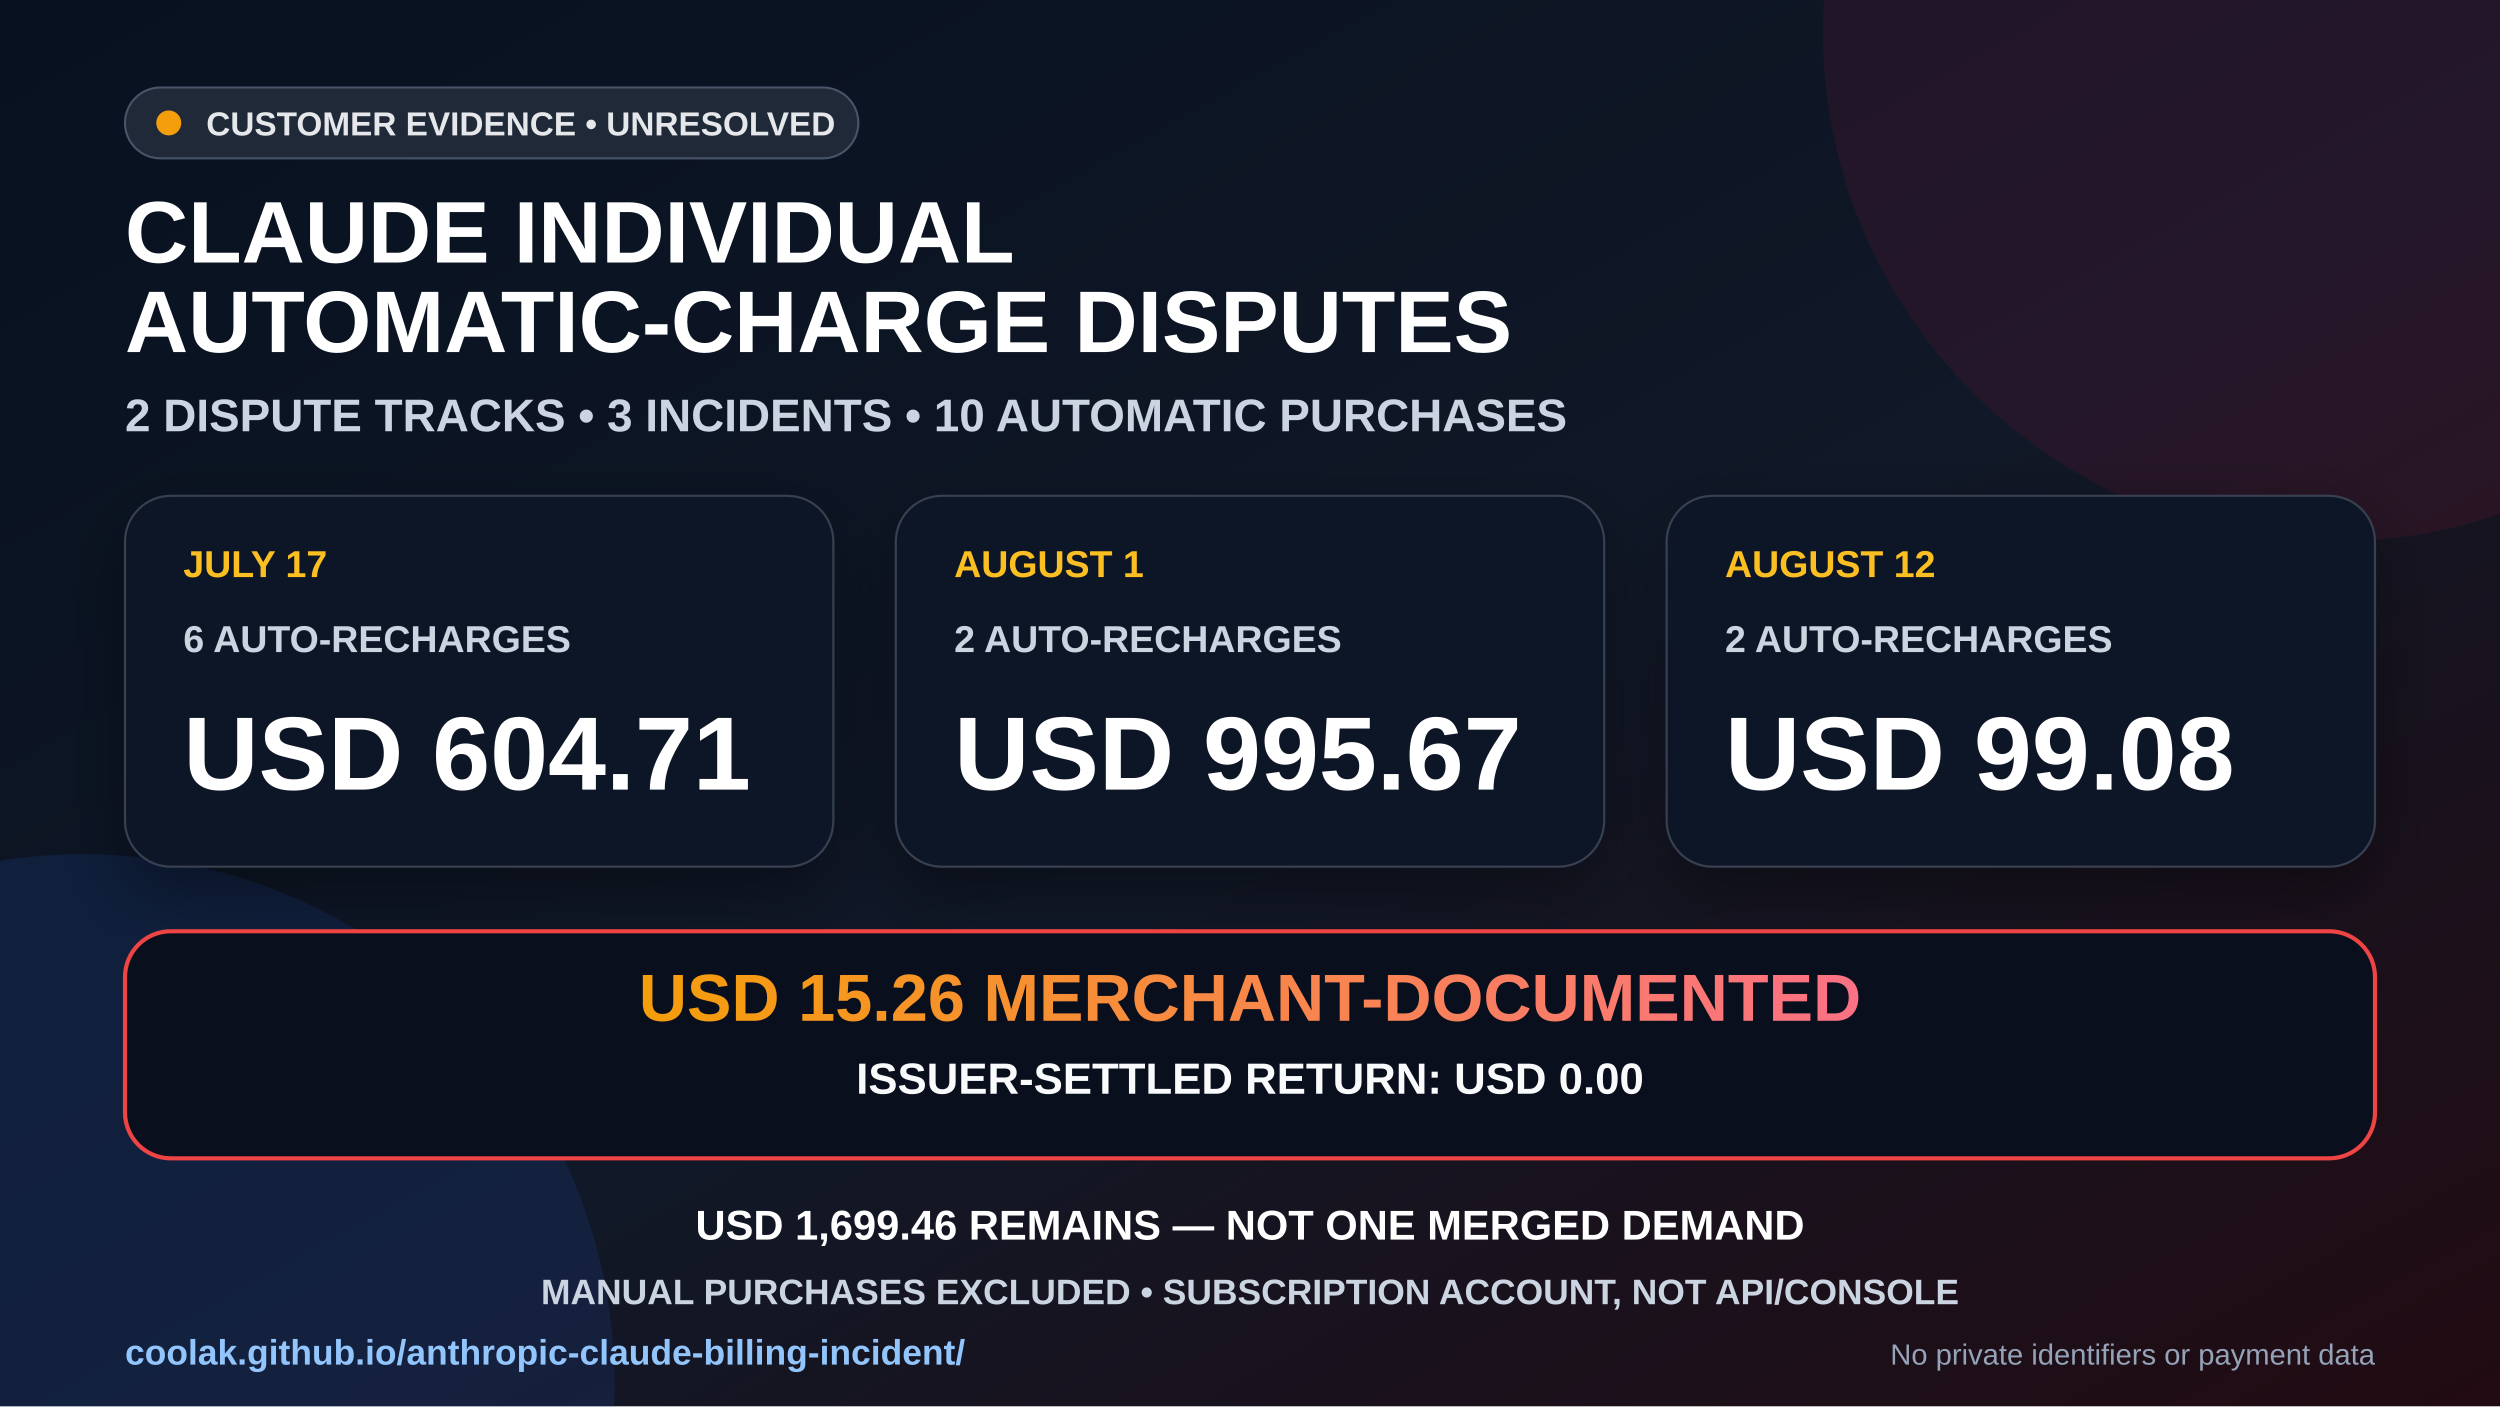
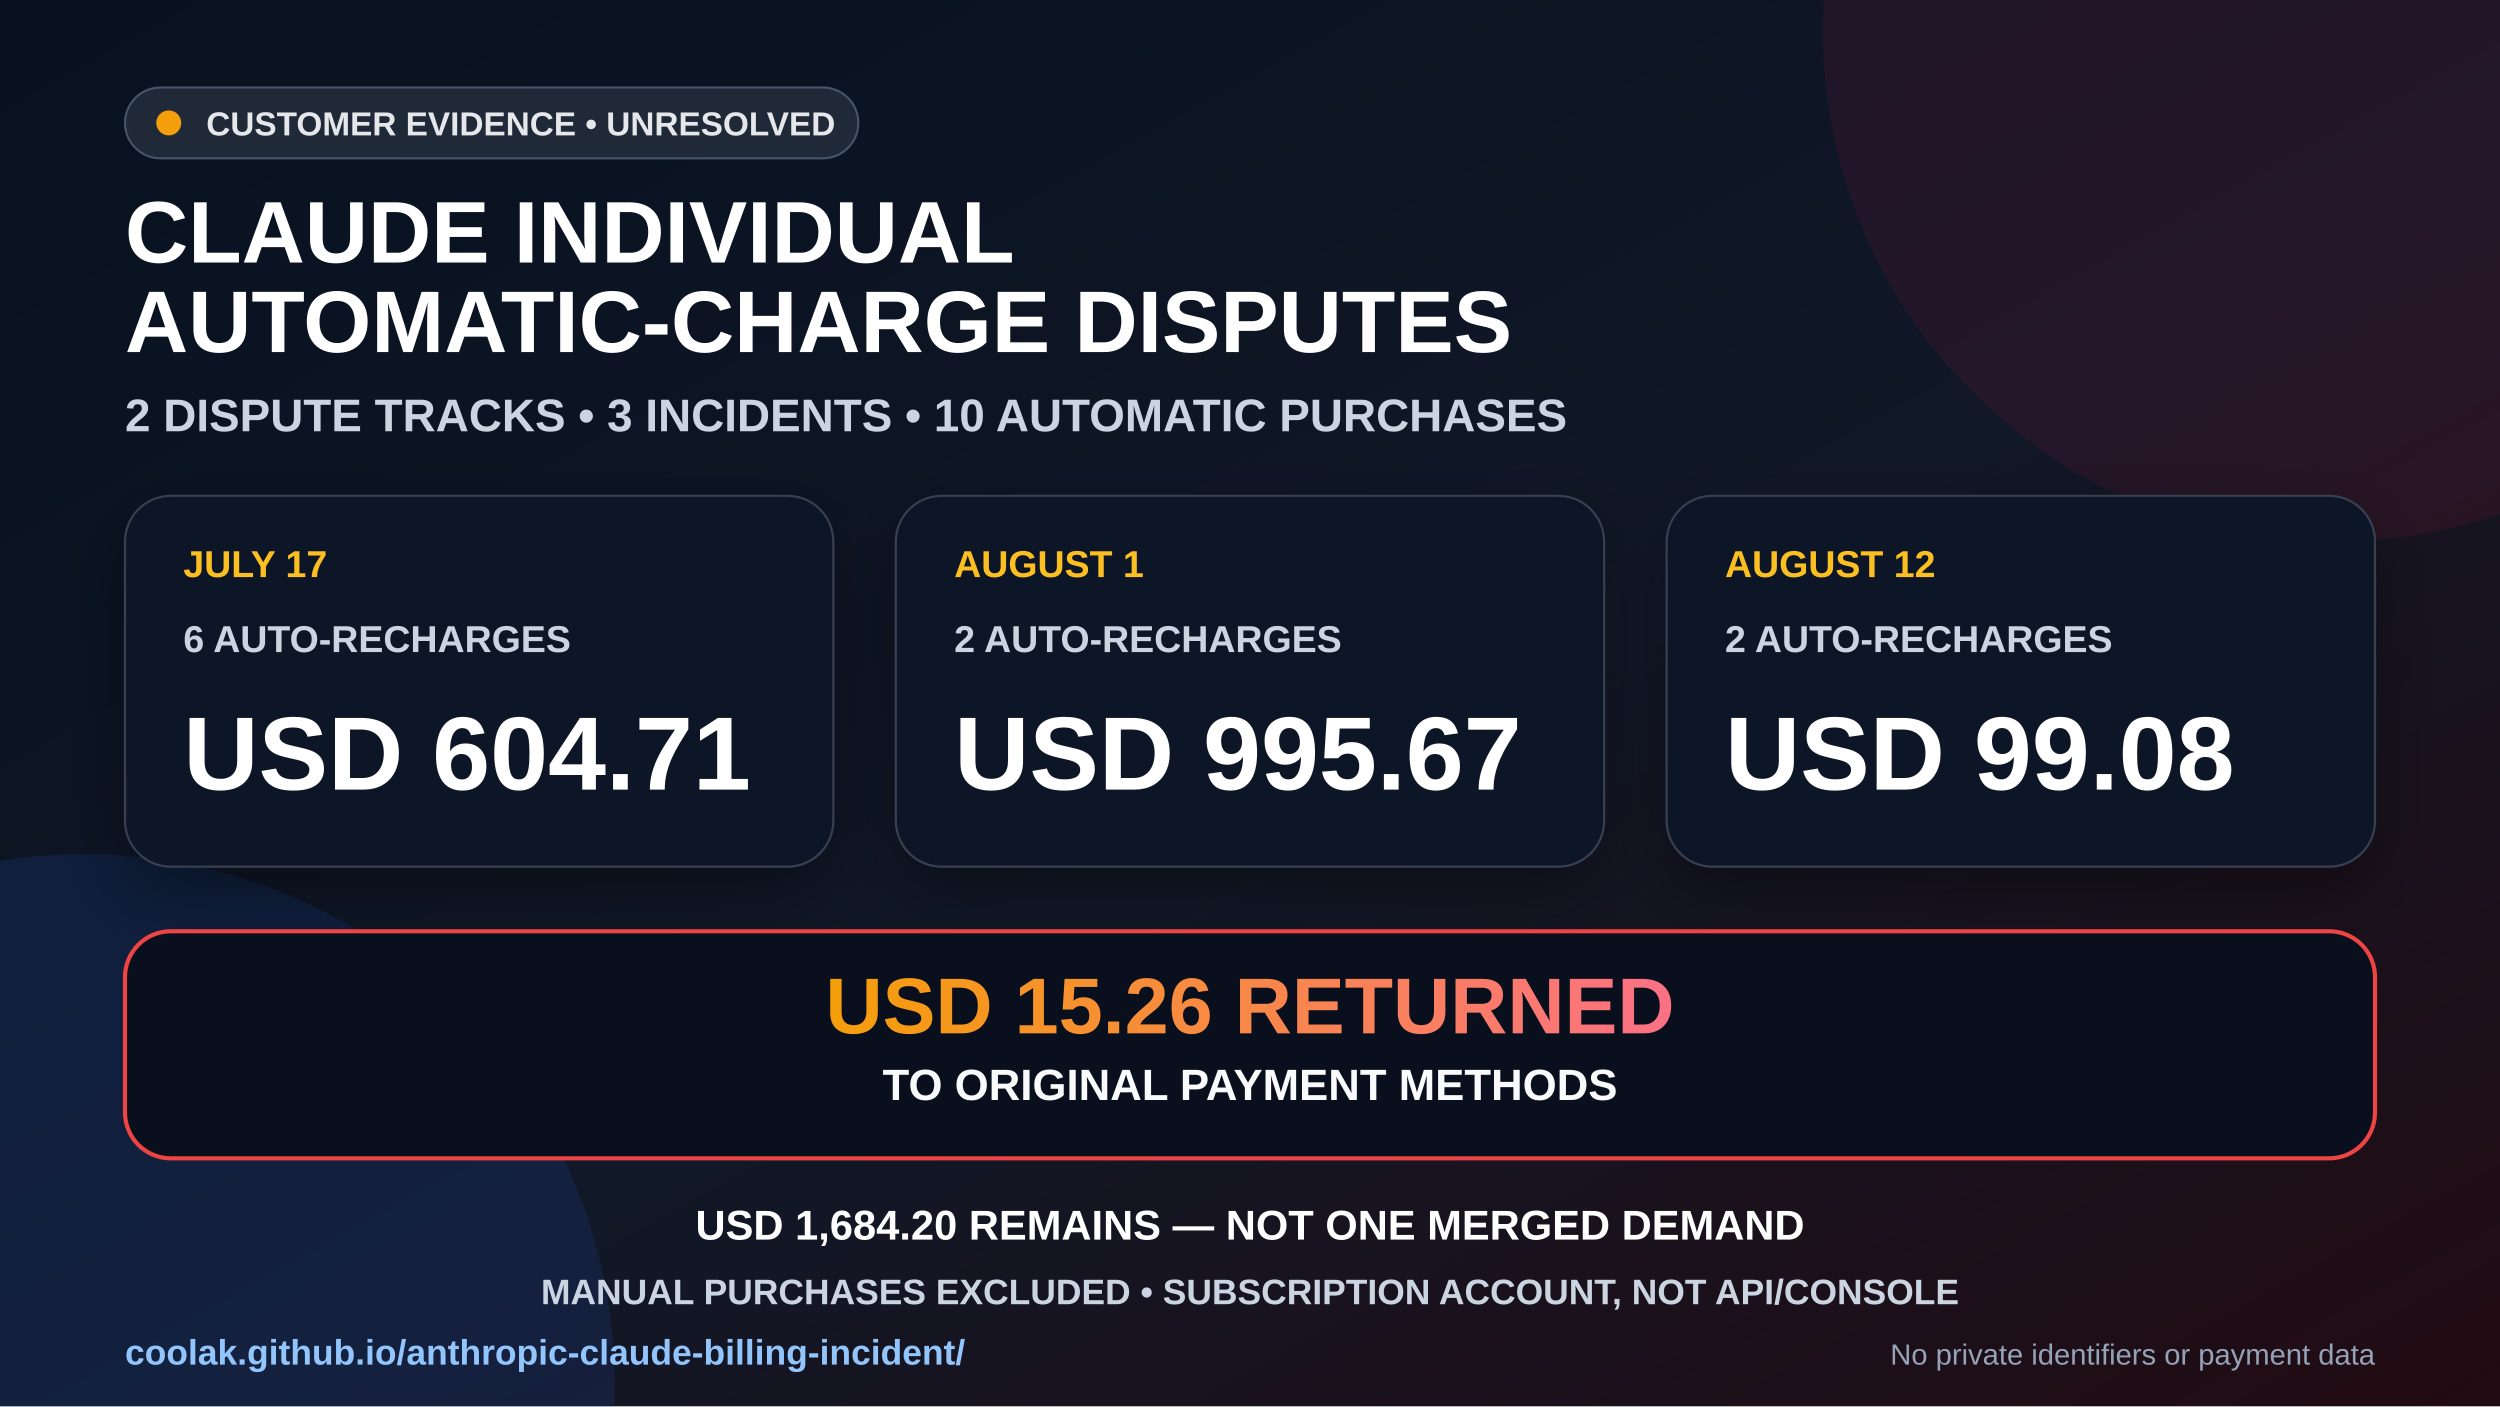
<svg xmlns="http://www.w3.org/2000/svg" width="1200" height="675" viewBox="0 0 1200 675" role="img" aria-labelledby="title desc">
  <defs>
    <linearGradient id="bg" x1="0" y1="0" x2="1" y2="1">
      <stop offset="0" stop-color="#07111f" />
      <stop offset=".55" stop-color="#111827" />
      <stop offset="1" stop-color="#220b12" />
    </linearGradient>
    <linearGradient id="accent" x1="0" y1="0" x2="1" y2="0">
      <stop offset="0" stop-color="#f59e0b" />
      <stop offset="1" stop-color="#fb7185" />
    </linearGradient>
    <filter id="shadow" x="-20%" y="-20%" width="140%" height="150%">
      <feDropShadow dx="0" dy="12" stdDeviation="16" flood-color="#000000" flood-opacity=".38" />
    </filter>
  </defs>
  <rect width="1200" height="675" fill="url(#bg)" />
  <circle cx="1120" cy="15" r="245" fill="#be123c" opacity=".11" />
  <circle cx="40" cy="665" r="255" fill="#2563eb" opacity=".12" />
  <g font-family="Arial, Helvetica, sans-serif">
    <g transform="translate(60 42)">
      <rect width="352" height="34" rx="17" fill="#1f2937" stroke="#475569" />
      <circle cx="21" cy="17" r="6" fill="#f59e0b" />
      <text x="39" y="23" fill="#e5e7eb" font-size="16" font-weight="700">CUSTOMER EVIDENCE • UNRESOLVED</text>
    </g>
    <text x="60" y="126" fill="#ffffff" font-size="42" font-weight="800">CLAUDE INDIVIDUAL</text>
    <text x="60" y="169" fill="#ffffff" font-size="42" font-weight="800">AUTOMATIC-CHARGE DISPUTES</text>
    <text x="60" y="207" fill="#cbd5e1" font-size="22" font-weight="700">2 DISPUTE TRACKS • 3 INCIDENTS • 10 AUTOMATIC PURCHASES</text>
    <g filter="url(#shadow)">
      <rect x="60" y="238" width="340" height="178" rx="22" fill="#111827" stroke="#374151" />
      <text x="88" y="277" fill="#fbbf24" font-size="18" font-weight="800">JULY 17</text>
      <text x="88" y="313" fill="#cbd5e1" font-size="18" font-weight="700">6 AUTO-RECHARGES</text>
      <text x="88" y="379" fill="#ffffff" font-size="50" font-weight="800">USD 604.71</text>
    </g>
    <g filter="url(#shadow)">
      <rect x="430" y="238" width="340" height="178" rx="22" fill="#111827" stroke="#374151" />
      <text x="458" y="277" fill="#fbbf24" font-size="18" font-weight="800">AUGUST 1</text>
      <text x="458" y="313" fill="#cbd5e1" font-size="18" font-weight="700">2 AUTO-RECHARGES</text>
      <text x="458" y="379" fill="#ffffff" font-size="50" font-weight="800">USD 995.67</text>
    </g>
    <g filter="url(#shadow)">
      <rect x="800" y="238" width="340" height="178" rx="22" fill="#111827" stroke="#374151" />
      <text x="828" y="277" fill="#fbbf24" font-size="18" font-weight="800">AUGUST 12</text>
      <text x="828" y="313" fill="#cbd5e1" font-size="18" font-weight="700">2 AUTO-RECHARGES</text>
      <text x="828" y="379" fill="#ffffff" font-size="50" font-weight="800">USD 99.08</text>
    </g>
    <g transform="translate(60 447)">
      <rect width="1080" height="109" rx="22" fill="#090f1c" stroke="#ef4444" stroke-width="2" />
-       <text x="540" y="43" text-anchor="middle" fill="url(#accent)" font-size="32" font-weight="900">USD 15.26 MERCHANT-DOCUMENTED</text>
-       <text x="540" y="78" text-anchor="middle" fill="#f8fafc" font-size="21" font-weight="800">ISSUER-SETTLED RETURN: USD 0.00</text>
+       <text x="540" y="49" text-anchor="middle" fill="url(#accent)" font-size="38" font-weight="900">USD 15.26 RETURNED</text>
+       <text x="540" y="81" text-anchor="middle" fill="#f8fafc" font-size="21" font-weight="800">TO ORIGINAL PAYMENT METHODS</text>
    </g>
-     <text x="600" y="595" text-anchor="middle" fill="#ffffff" font-size="20" font-weight="800">USD 1,699.46 REMAINS — NOT ONE MERGED DEMAND</text>
+     <text x="600" y="595" text-anchor="middle" fill="#ffffff" font-size="20" font-weight="800">USD 1,684.20 REMAINS — NOT ONE MERGED DEMAND</text>
    <text x="600" y="626" text-anchor="middle" fill="#cbd5e1" font-size="17" font-weight="700">MANUAL PURCHASES EXCLUDED • SUBSCRIPTION ACCOUNT, NOT API/CONSOLE</text>
    <text x="60" y="655" fill="#93c5fd" font-size="17" font-weight="700">coolak.github.io/anthropic-claude-billing-incident/</text>
    <text x="1140" y="655" fill="#94a3b8" font-size="14" text-anchor="end">No private identifiers or payment data</text>
  </g>
</svg>
